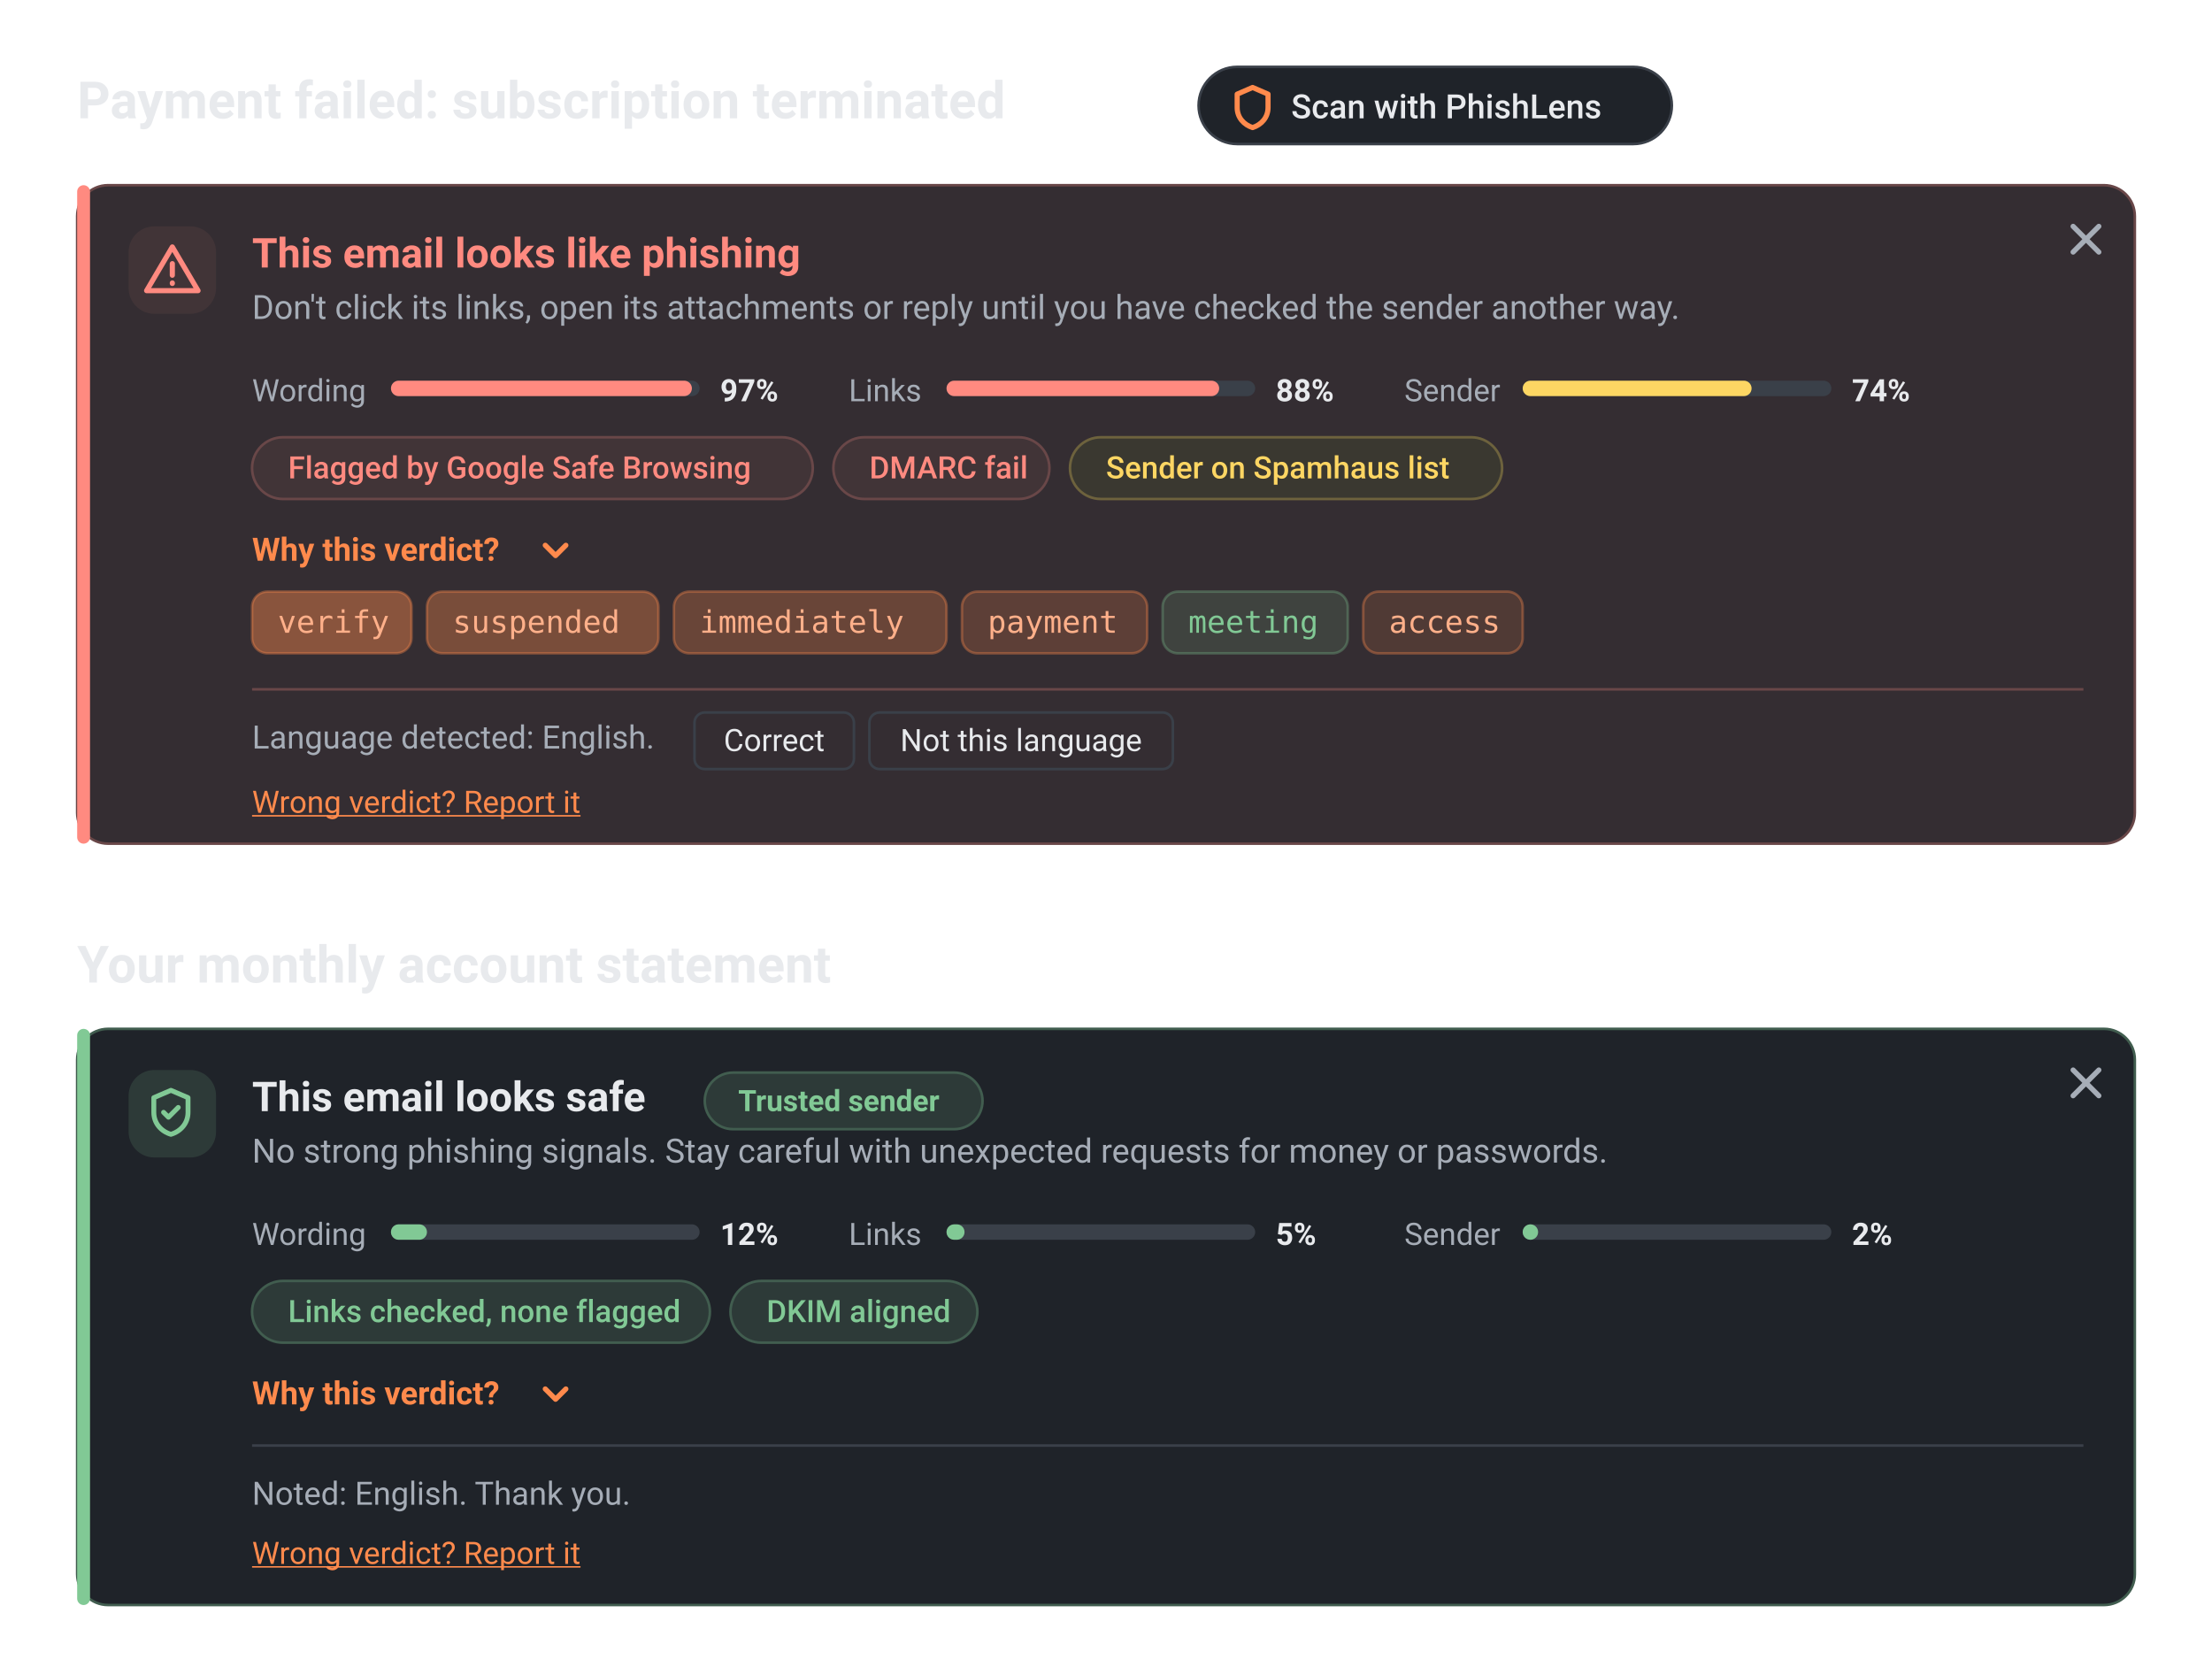
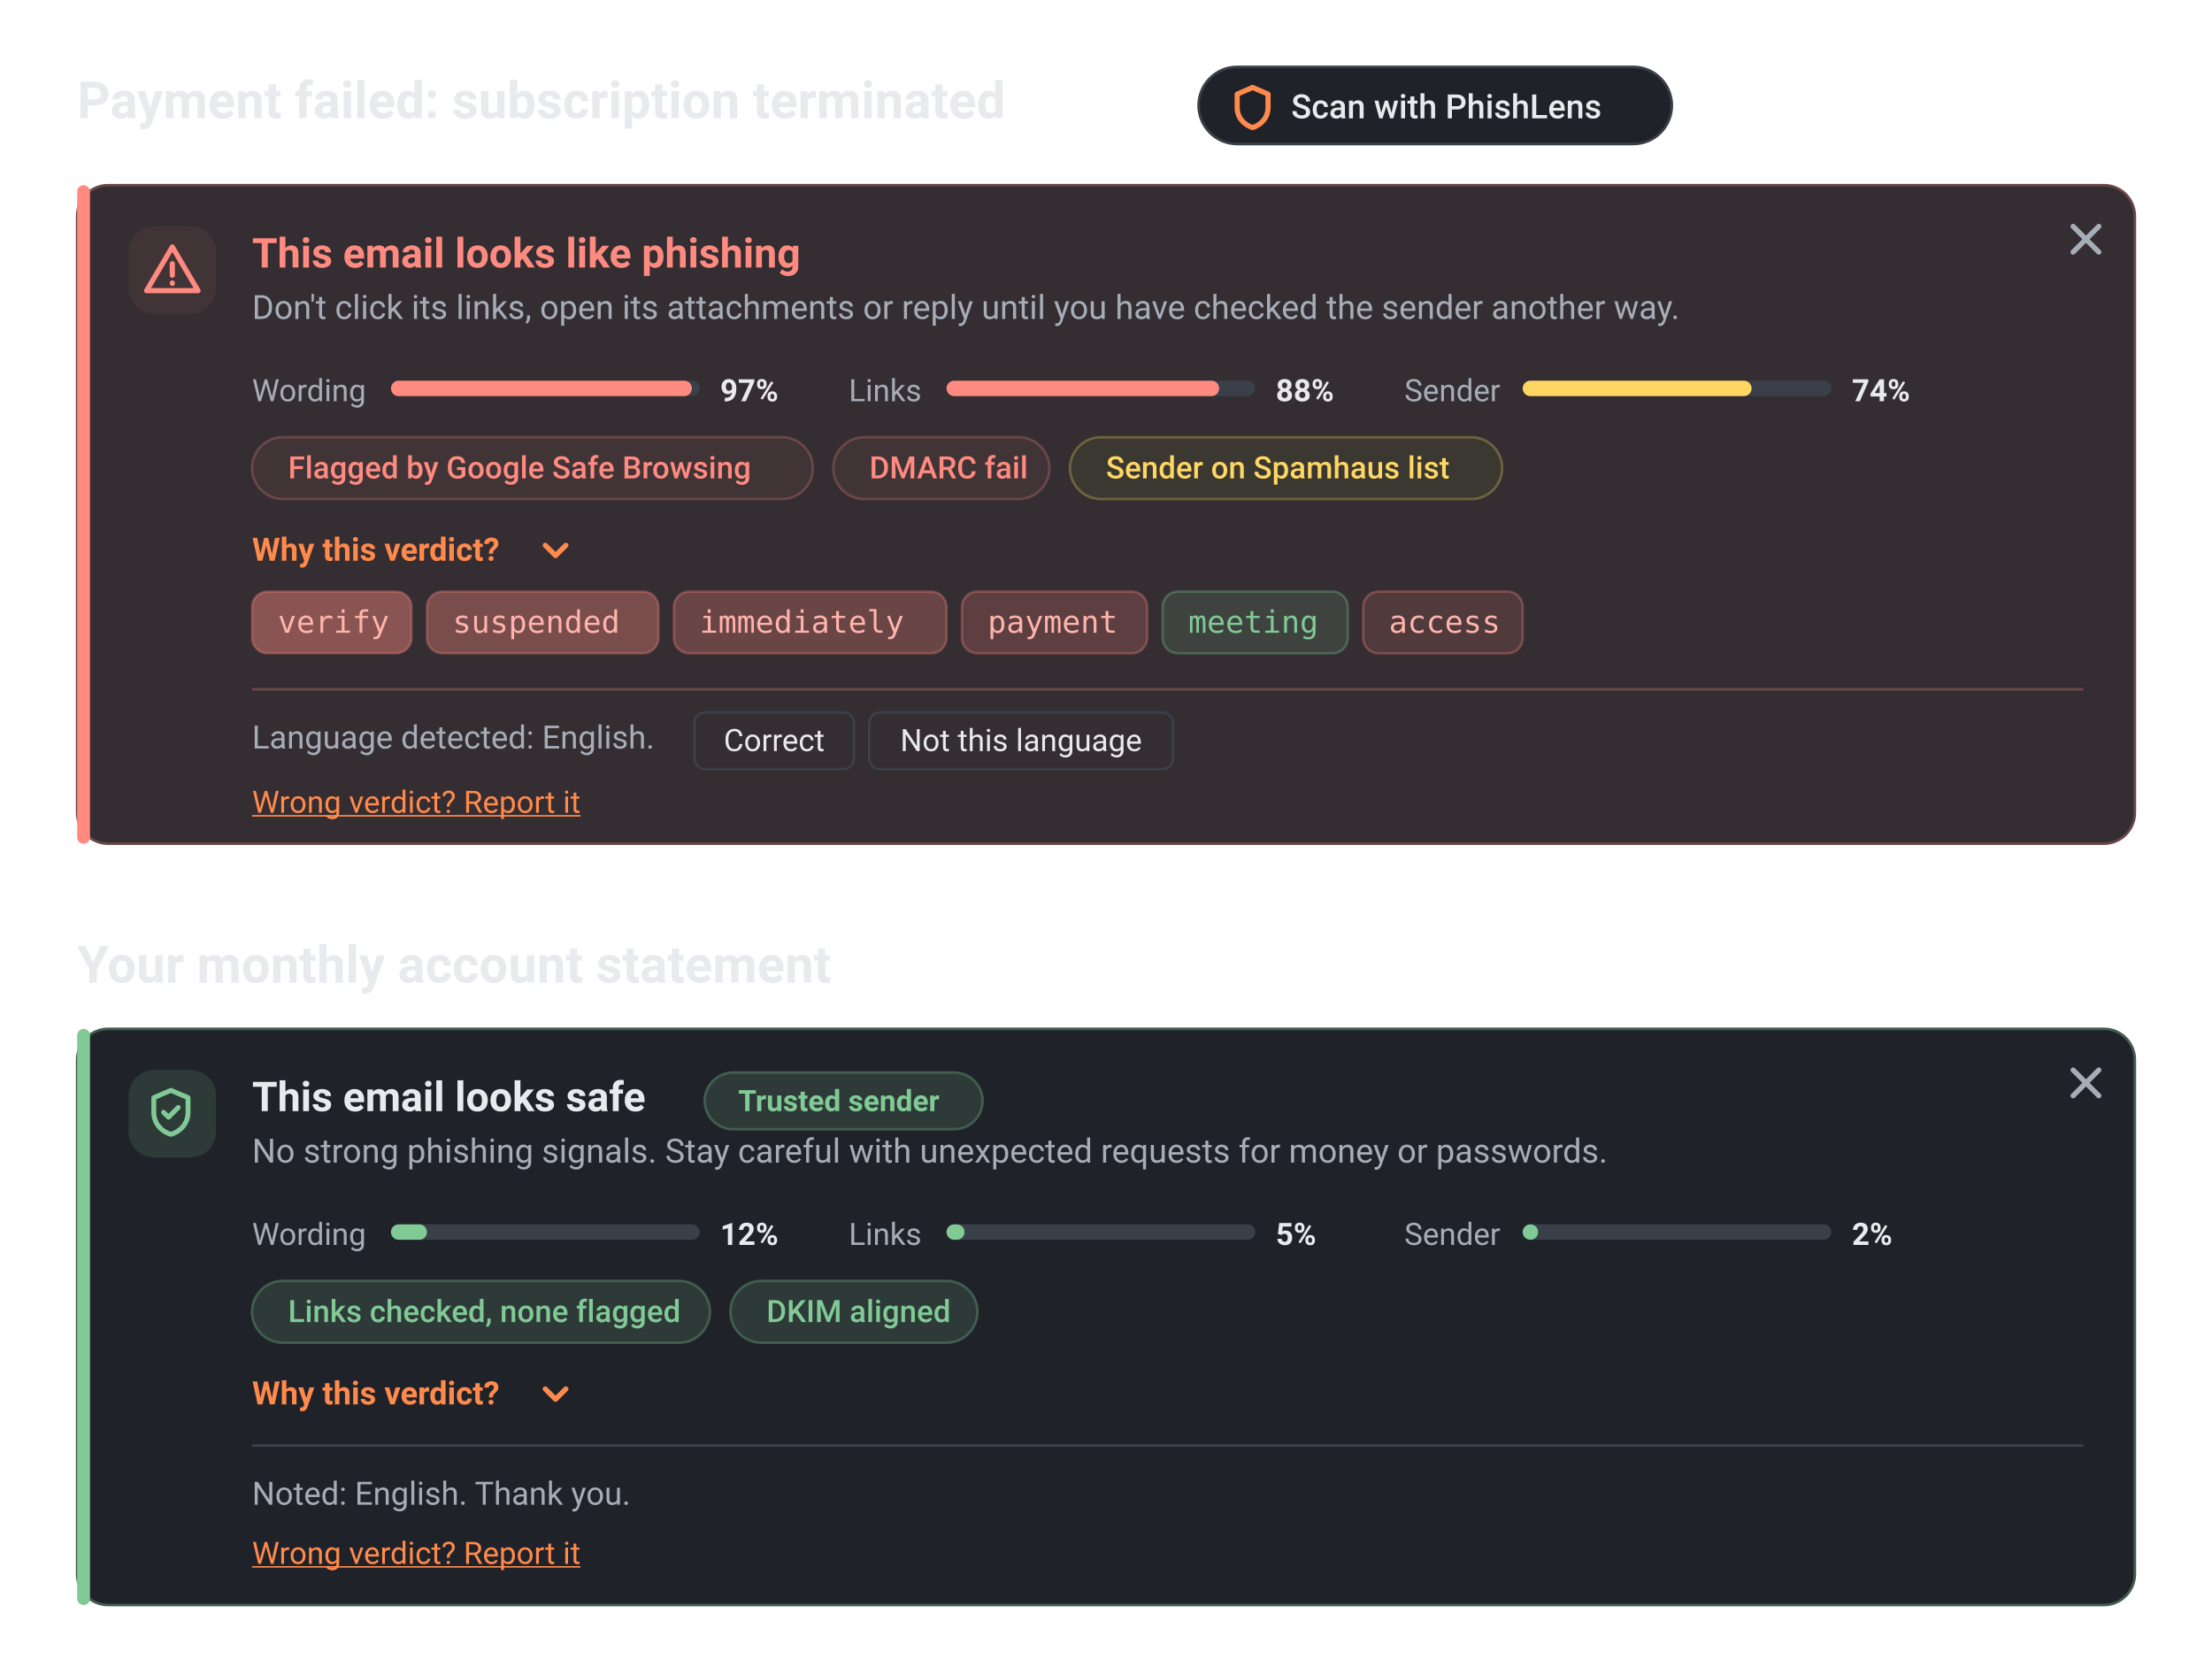
<svg xmlns="http://www.w3.org/2000/svg" width="860" height="648" viewBox="0 0 860 648" role="img" aria-labelledby="t d">
  <style>
    text { font-family: "Google Sans", Roboto, "Segoe UI", Helvetica, Arial, sans-serif; }
    .mono { font-family: ui-monospace, SFMono-Regular, Menlo, Consolas, monospace; }
    .ic { fill: none; stroke-width: 2; stroke-linecap: round; stroke-linejoin: round; }
  </style>
  <rect x="0" y="0" width="860" height="648" rx="18" fill="none" />
  <text x="30" y="46" font-size="20" font-weight="600" fill="#e8eaed">Payment failed: subscription terminated</text>
  <rect x="466" y="26" width="184" height="30" rx="15" fill="#1f2329" stroke="#3a4049" />
  <g transform="translate(479 33)" class="ic" stroke="#ff8a4c">
    <path d="M8 1l6 2.6v5.2c0 3.9-2.6 6.7-6 7.8-3.4-1.1-6-3.9-6-7.8V3.6L8 1z" />
  </g>
  <text x="502" y="46" font-size="13" font-weight="500" fill="#e8eaed">Scan with PhishLens</text>
  <rect x="30" y="72" width="800" height="256" rx="12" fill="#342d32" stroke="#694748" />
  <rect x="30" y="72" width="5" height="256" rx="2.5" fill="#ff8a80" />
  <rect x="50" y="88" width="34" height="34" rx="10" fill="#413437" />
  <g transform="translate(55 93)" class="ic" stroke="#ff8a80">
    <path d="M12 3 L22 20 L2 20 Z" />
    <path d="M12 9.5 V14 M12 17 V17.2" />
  </g>
  <text x="98" y="104" font-size="16" font-weight="600" fill="#ff8a80">This email looks like phishing</text>
  <text x="98" y="124" font-size="13" fill="#a6adb7">Don't click its links, open its attachments or reply until you have checked the sender another way.</text>
  <g transform="translate(804 86)" class="ic" stroke="#a6adb7">
    <path d="M2 2l10 10M12 2L2 12" />
  </g>
  <text x="98" y="156" font-size="12" fill="#a6adb7">Wording</text>
  <rect x="152" y="148" width="120" height="6" rx="3" fill="#3a4049" />
  <rect x="152" y="148" width="117" height="6" rx="3" fill="#ff8a80" />
  <text x="280" y="156" font-size="12" font-weight="600" fill="#e8eaed">97%</text>
  <text x="330" y="156" font-size="12" fill="#a6adb7">Links</text>
  <rect x="368" y="148" width="120" height="6" rx="3" fill="#3a4049" />
  <rect x="368" y="148" width="106" height="6" rx="3" fill="#ff8a80" />
  <text x="496" y="156" font-size="12" font-weight="600" fill="#e8eaed">88%</text>
  <text x="546" y="156" font-size="12" fill="#a6adb7">Sender</text>
  <rect x="592" y="148" width="120" height="6" rx="3" fill="#3a4049" />
  <rect x="592" y="148" width="89" height="6" rx="3" fill="#fdd663" />
  <text x="720" y="156" font-size="12" font-weight="600" fill="#e8eaed">74%</text>
  <rect x="98" y="170" width="218" height="24" rx="12" fill="#413437" stroke="#694748" />
  <text x="112" y="186" font-size="12" font-weight="500" fill="#ff8a80">Flagged by Google Safe Browsing</text>
  <rect x="324" y="170" width="84" height="24" rx="12" fill="#413437" stroke="#694748" />
  <text x="338" y="186" font-size="12" font-weight="500" fill="#ff8a80">DMARC fail</text>
  <rect x="416" y="170" width="168" height="24" rx="12" fill="#3a3830" stroke="#6d623d" />
  <text x="430" y="186" font-size="12" font-weight="500" fill="#fdd663">Sender on Spamhaus list</text>
  <text x="98" y="218" font-size="12.5" font-weight="600" fill="#ff8a4c">Why this verdict?</text>
  <path d="M212 212l4 4 4-4" class="ic" stroke="#ff8a4c" stroke-width="1.6" />
  <g class="mono" font-size="12">
-     <rect x="98" y="230" width="62" height="24" rx="6" fill="#ff8a4c" fill-opacity=".42" stroke="#ff8a4c" stroke-opacity=".35" />
-     <text x="108" y="246" class="mono" fill="#ffb08a">verify</text>
-     <rect x="166" y="230" width="90" height="24" rx="6" fill="#ff8a4c" fill-opacity=".34" stroke="#ff8a4c" stroke-opacity=".35" />
-     <text x="176" y="246" class="mono" fill="#ffb08a">suspended</text>
-     <rect x="262" y="230" width="106" height="24" rx="6" fill="#ff8a4c" fill-opacity=".26" stroke="#ff8a4c" stroke-opacity=".35" />
-     <text x="272" y="246" class="mono" fill="#ffb08a">immediately</text>
-     <rect x="374" y="230" width="72" height="24" rx="6" fill="#ff8a4c" fill-opacity=".2" stroke="#ff8a4c" stroke-opacity=".35" />
-     <text x="384" y="246" class="mono" fill="#ffb08a">payment</text>
+     <rect x="98" y="230" width="62" height="24" rx="6" fill="#ff8a80" fill-opacity=".42" stroke="#ff8a80" stroke-opacity=".3" />
+     <text x="108" y="246" class="mono" fill="#ffb4ab">verify</text>
+     <rect x="166" y="230" width="90" height="24" rx="6" fill="#ff8a80" fill-opacity=".34" stroke="#ff8a80" stroke-opacity=".3" />
+     <text x="176" y="246" class="mono" fill="#ffb4ab">suspended</text>
+     <rect x="262" y="230" width="106" height="24" rx="6" fill="#ff8a80" fill-opacity=".26" stroke="#ff8a80" stroke-opacity=".3" />
+     <text x="272" y="246" class="mono" fill="#ffb4ab">immediately</text>
+     <rect x="374" y="230" width="72" height="24" rx="6" fill="#ff8a80" fill-opacity=".2" stroke="#ff8a80" stroke-opacity=".3" />
+     <text x="384" y="246" class="mono" fill="#ffb4ab">payment</text>
    <rect x="452" y="230" width="72" height="24" rx="6" fill="#81c995" fill-opacity=".14" stroke="#81c995" stroke-opacity=".3" />
    <text x="462" y="246" class="mono" fill="#81c995">meeting</text>
-     <rect x="530" y="230" width="62" height="24" rx="6" fill="#ff8a4c" fill-opacity=".14" stroke="#ff8a4c" stroke-opacity=".35" />
-     <text x="540" y="246" class="mono" fill="#ffb08a">access</text>
+     <rect x="530" y="230" width="62" height="24" rx="6" fill="#ff8a80" fill-opacity=".14" stroke="#ff8a80" stroke-opacity=".3" />
+     <text x="540" y="246" class="mono" fill="#ffb4ab">access</text>
  </g>
  <line x1="98" y1="268" x2="810" y2="268" stroke="#694748" />
  <text x="98" y="291" font-size="12.5" fill="#a6adb7">Language detected: English.</text>
  <rect x="270" y="277" width="62" height="22" rx="4" fill="none" stroke="#3a4049" />
  <text x="301" y="292" font-size="12" fill="#e8eaed" text-anchor="middle">Correct</text>
  <rect x="338" y="277" width="118" height="22" rx="4" fill="none" stroke="#3a4049" />
  <text x="397" y="292" font-size="12" fill="#e8eaed" text-anchor="middle">Not this language</text>
  <text x="98" y="316" font-size="12" fill="#ff8a4c" text-decoration="underline">Wrong verdict? Report it</text>
  <g transform="translate(0 56)">
    <text x="30" y="326" font-size="20" font-weight="600" fill="#e8eaed">Your monthly account statement</text>
    <rect x="30" y="344" width="800" height="224" rx="12" fill="#1f2329" stroke="#415d4f" />
    <rect x="30" y="344" width="5" height="224" rx="2.5" fill="#81c995" />
    <rect x="50" y="360" width="34" height="34" rx="10" fill="#2d3a38" />
    <g transform="translate(56 366)" class="ic" stroke="#81c995">
      <path d="M11 2l7 3v6c0 4.5-3 7.8-7 9-4-1.2-7-4.5-7-9V5l7-3z" transform="scale(.95)" />
      <path d="M8 11l2 2 4-4" transform="scale(.95)" />
    </g>
    <text x="98" y="376" font-size="16" font-weight="600" fill="#e8eaed">This email looks safe</text>
    <rect x="274" y="361" width="108" height="22" rx="11" fill="#2d3a38" stroke="#415d4f" />
    <text x="287" y="376" font-size="11.5" font-weight="600" fill="#81c995">Trusted sender</text>
    <text x="98" y="396" font-size="13" fill="#a6adb7">No strong phishing signals. Stay careful with unexpected requests for money or passwords.</text>
    <g transform="translate(804 358)" class="ic" stroke="#a6adb7">
      <path d="M2 2l10 10M12 2L2 12" />
    </g>
    <text x="98" y="428" font-size="12" fill="#a6adb7">Wording</text>
    <rect x="152" y="420" width="120" height="6" rx="3" fill="#3a4049" />
    <rect x="152" y="420" width="14" height="6" rx="3" fill="#81c995" />
    <text x="280" y="428" font-size="12" font-weight="600" fill="#e8eaed">12%</text>
    <text x="330" y="428" font-size="12" fill="#a6adb7">Links</text>
    <rect x="368" y="420" width="120" height="6" rx="3" fill="#3a4049" />
    <rect x="368" y="420" width="7" height="6" rx="3" fill="#81c995" />
    <text x="496" y="428" font-size="12" font-weight="600" fill="#e8eaed">5%</text>
    <text x="546" y="428" font-size="12" fill="#a6adb7">Sender</text>
    <rect x="592" y="420" width="120" height="6" rx="3" fill="#3a4049" />
    <rect x="592" y="420" width="6" height="6" rx="3" fill="#81c995" />
    <text x="720" y="428" font-size="12" font-weight="600" fill="#e8eaed">2%</text>
    <rect x="98" y="442" width="178" height="24" rx="12" fill="#2d3a38" stroke="#415d4f" />
    <text x="112" y="458" font-size="12" font-weight="500" fill="#81c995">Links checked, none flagged</text>
    <rect x="284" y="442" width="96" height="24" rx="12" fill="#2d3a38" stroke="#415d4f" />
    <text x="298" y="458" font-size="12" font-weight="500" fill="#81c995">DKIM aligned</text>
    <text x="98" y="490" font-size="12.5" font-weight="600" fill="#ff8a4c">Why this verdict?</text>
    <path d="M212 484l4 4 4-4" class="ic" stroke="#ff8a4c" stroke-width="1.6" />
    <line x1="98" y1="506" x2="810" y2="506" stroke="#3a4049" />
    <text x="98" y="529" font-size="12.5" fill="#a6adb7">Noted: English. Thank you.</text>
    <text x="98" y="552" font-size="12" fill="#ff8a4c" text-decoration="underline">Wrong verdict? Report it</text>
  </g>
</svg>
